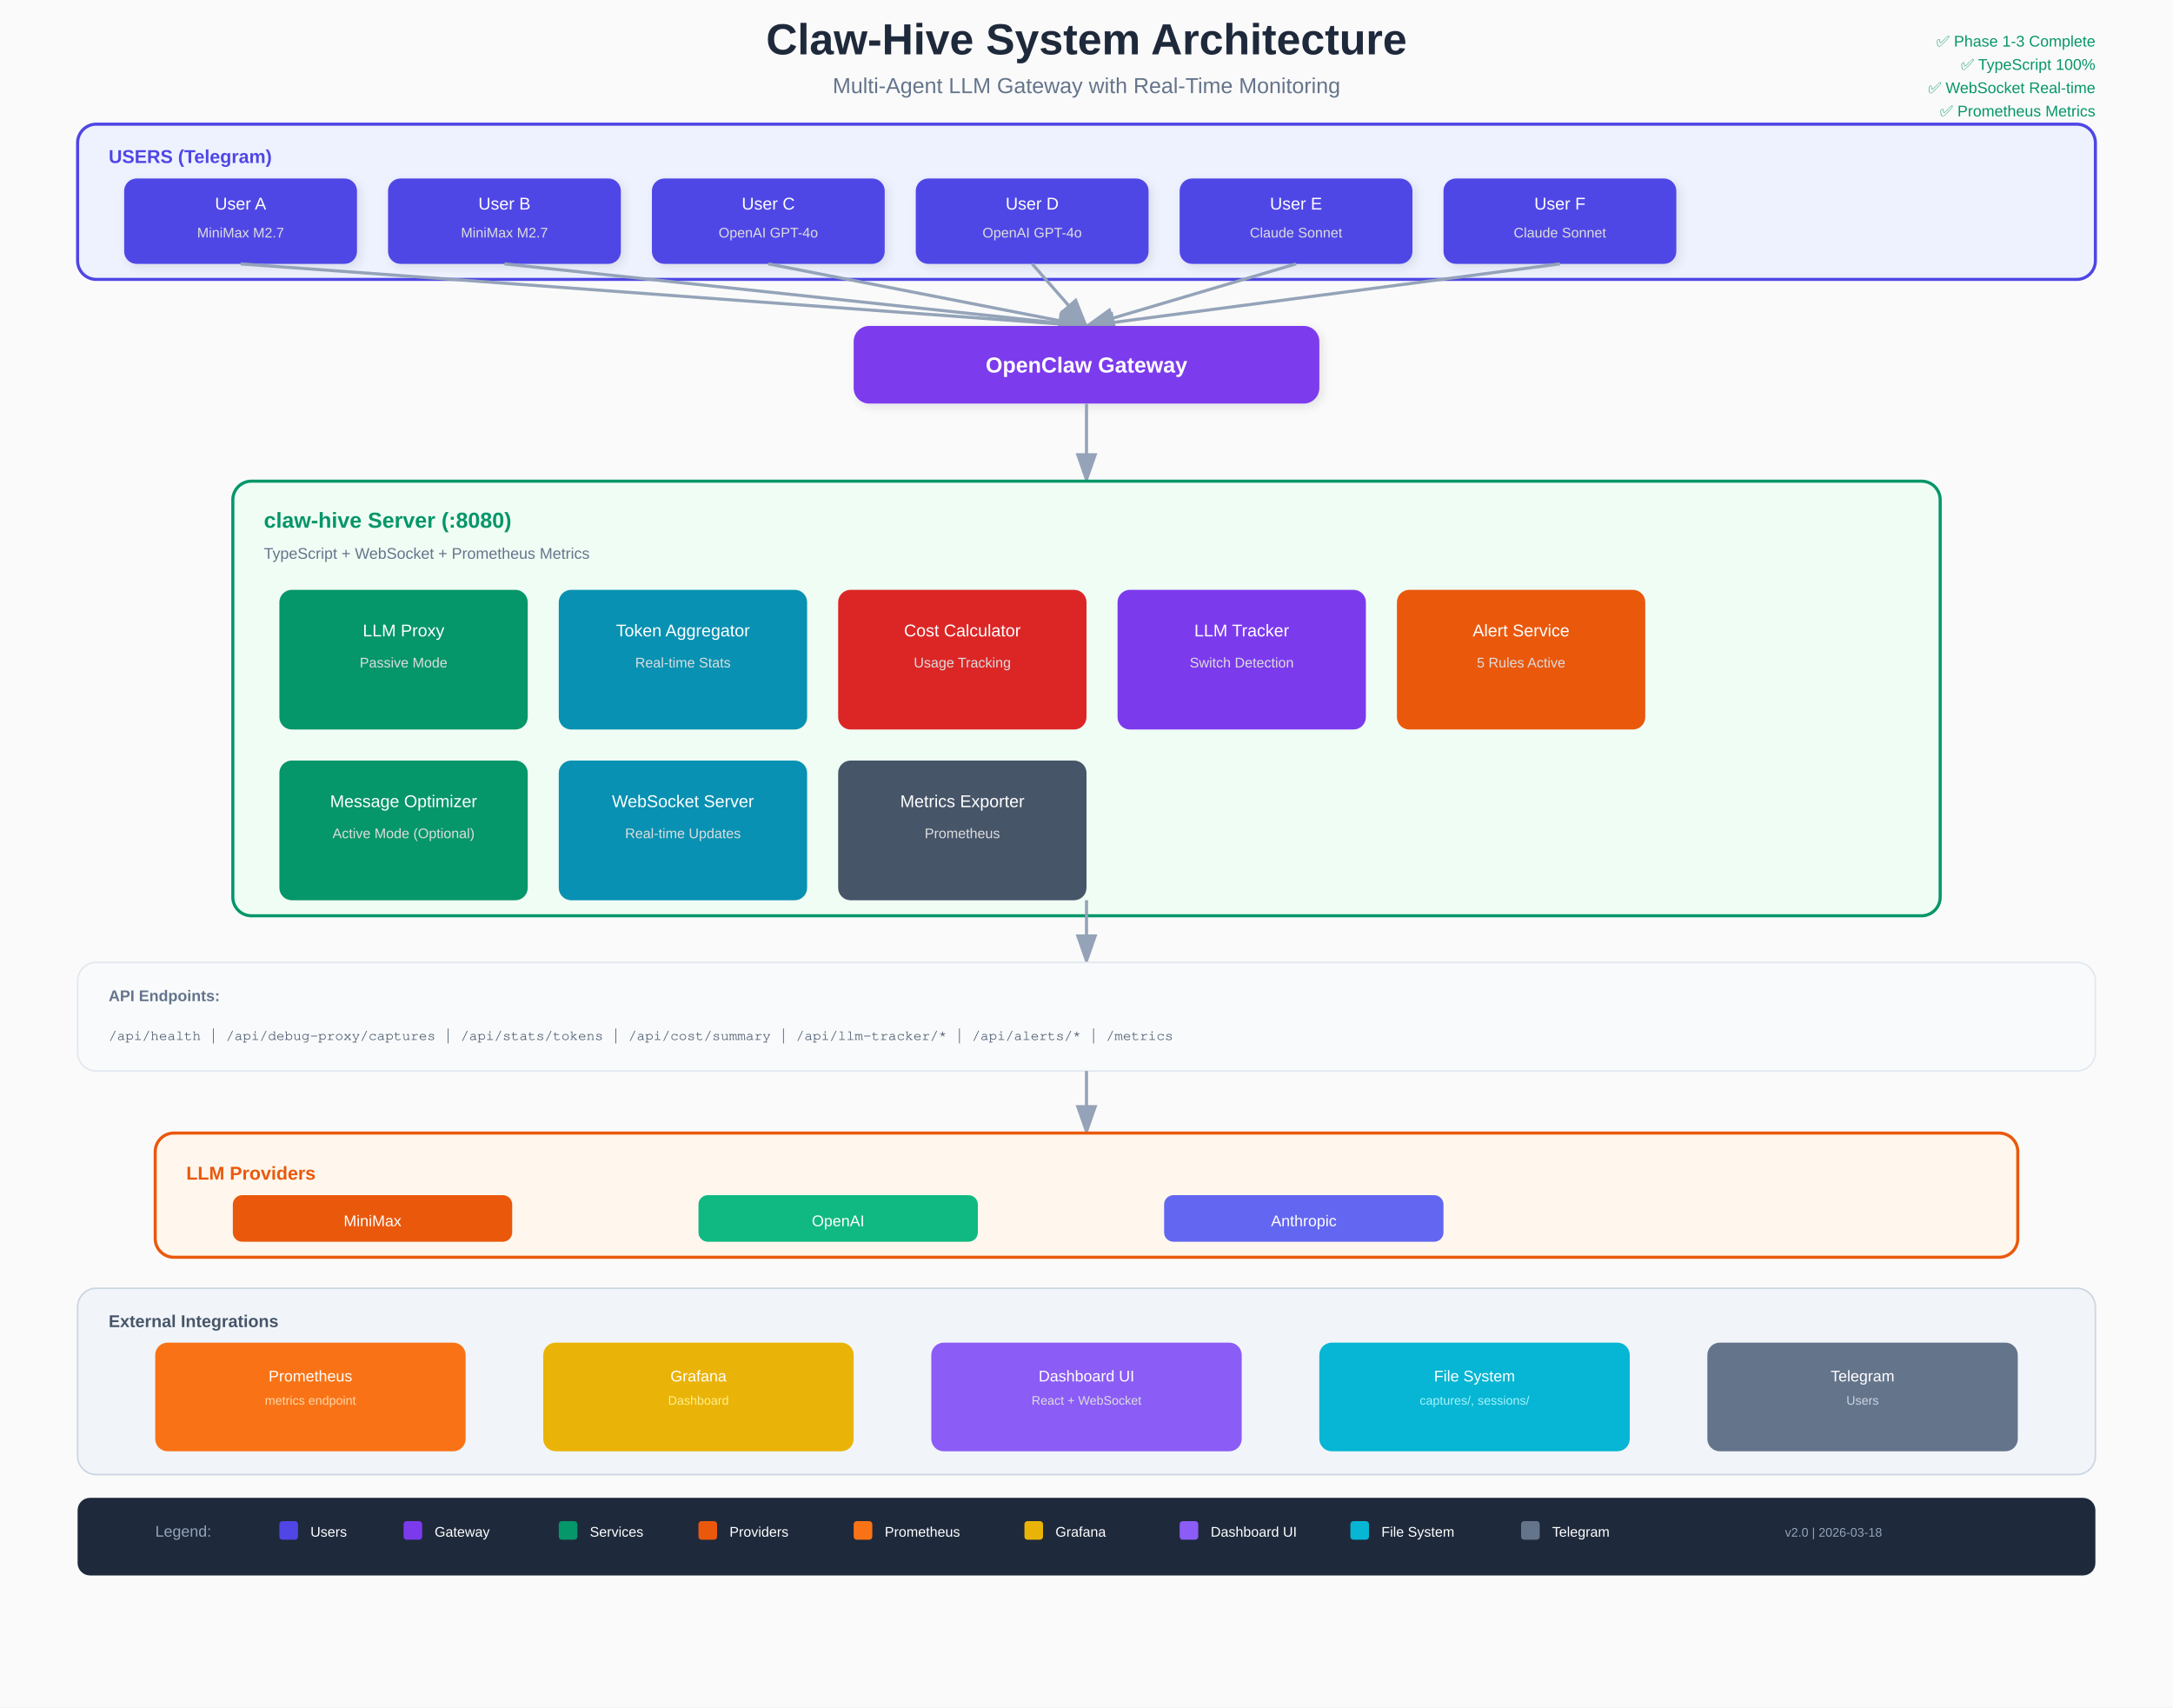
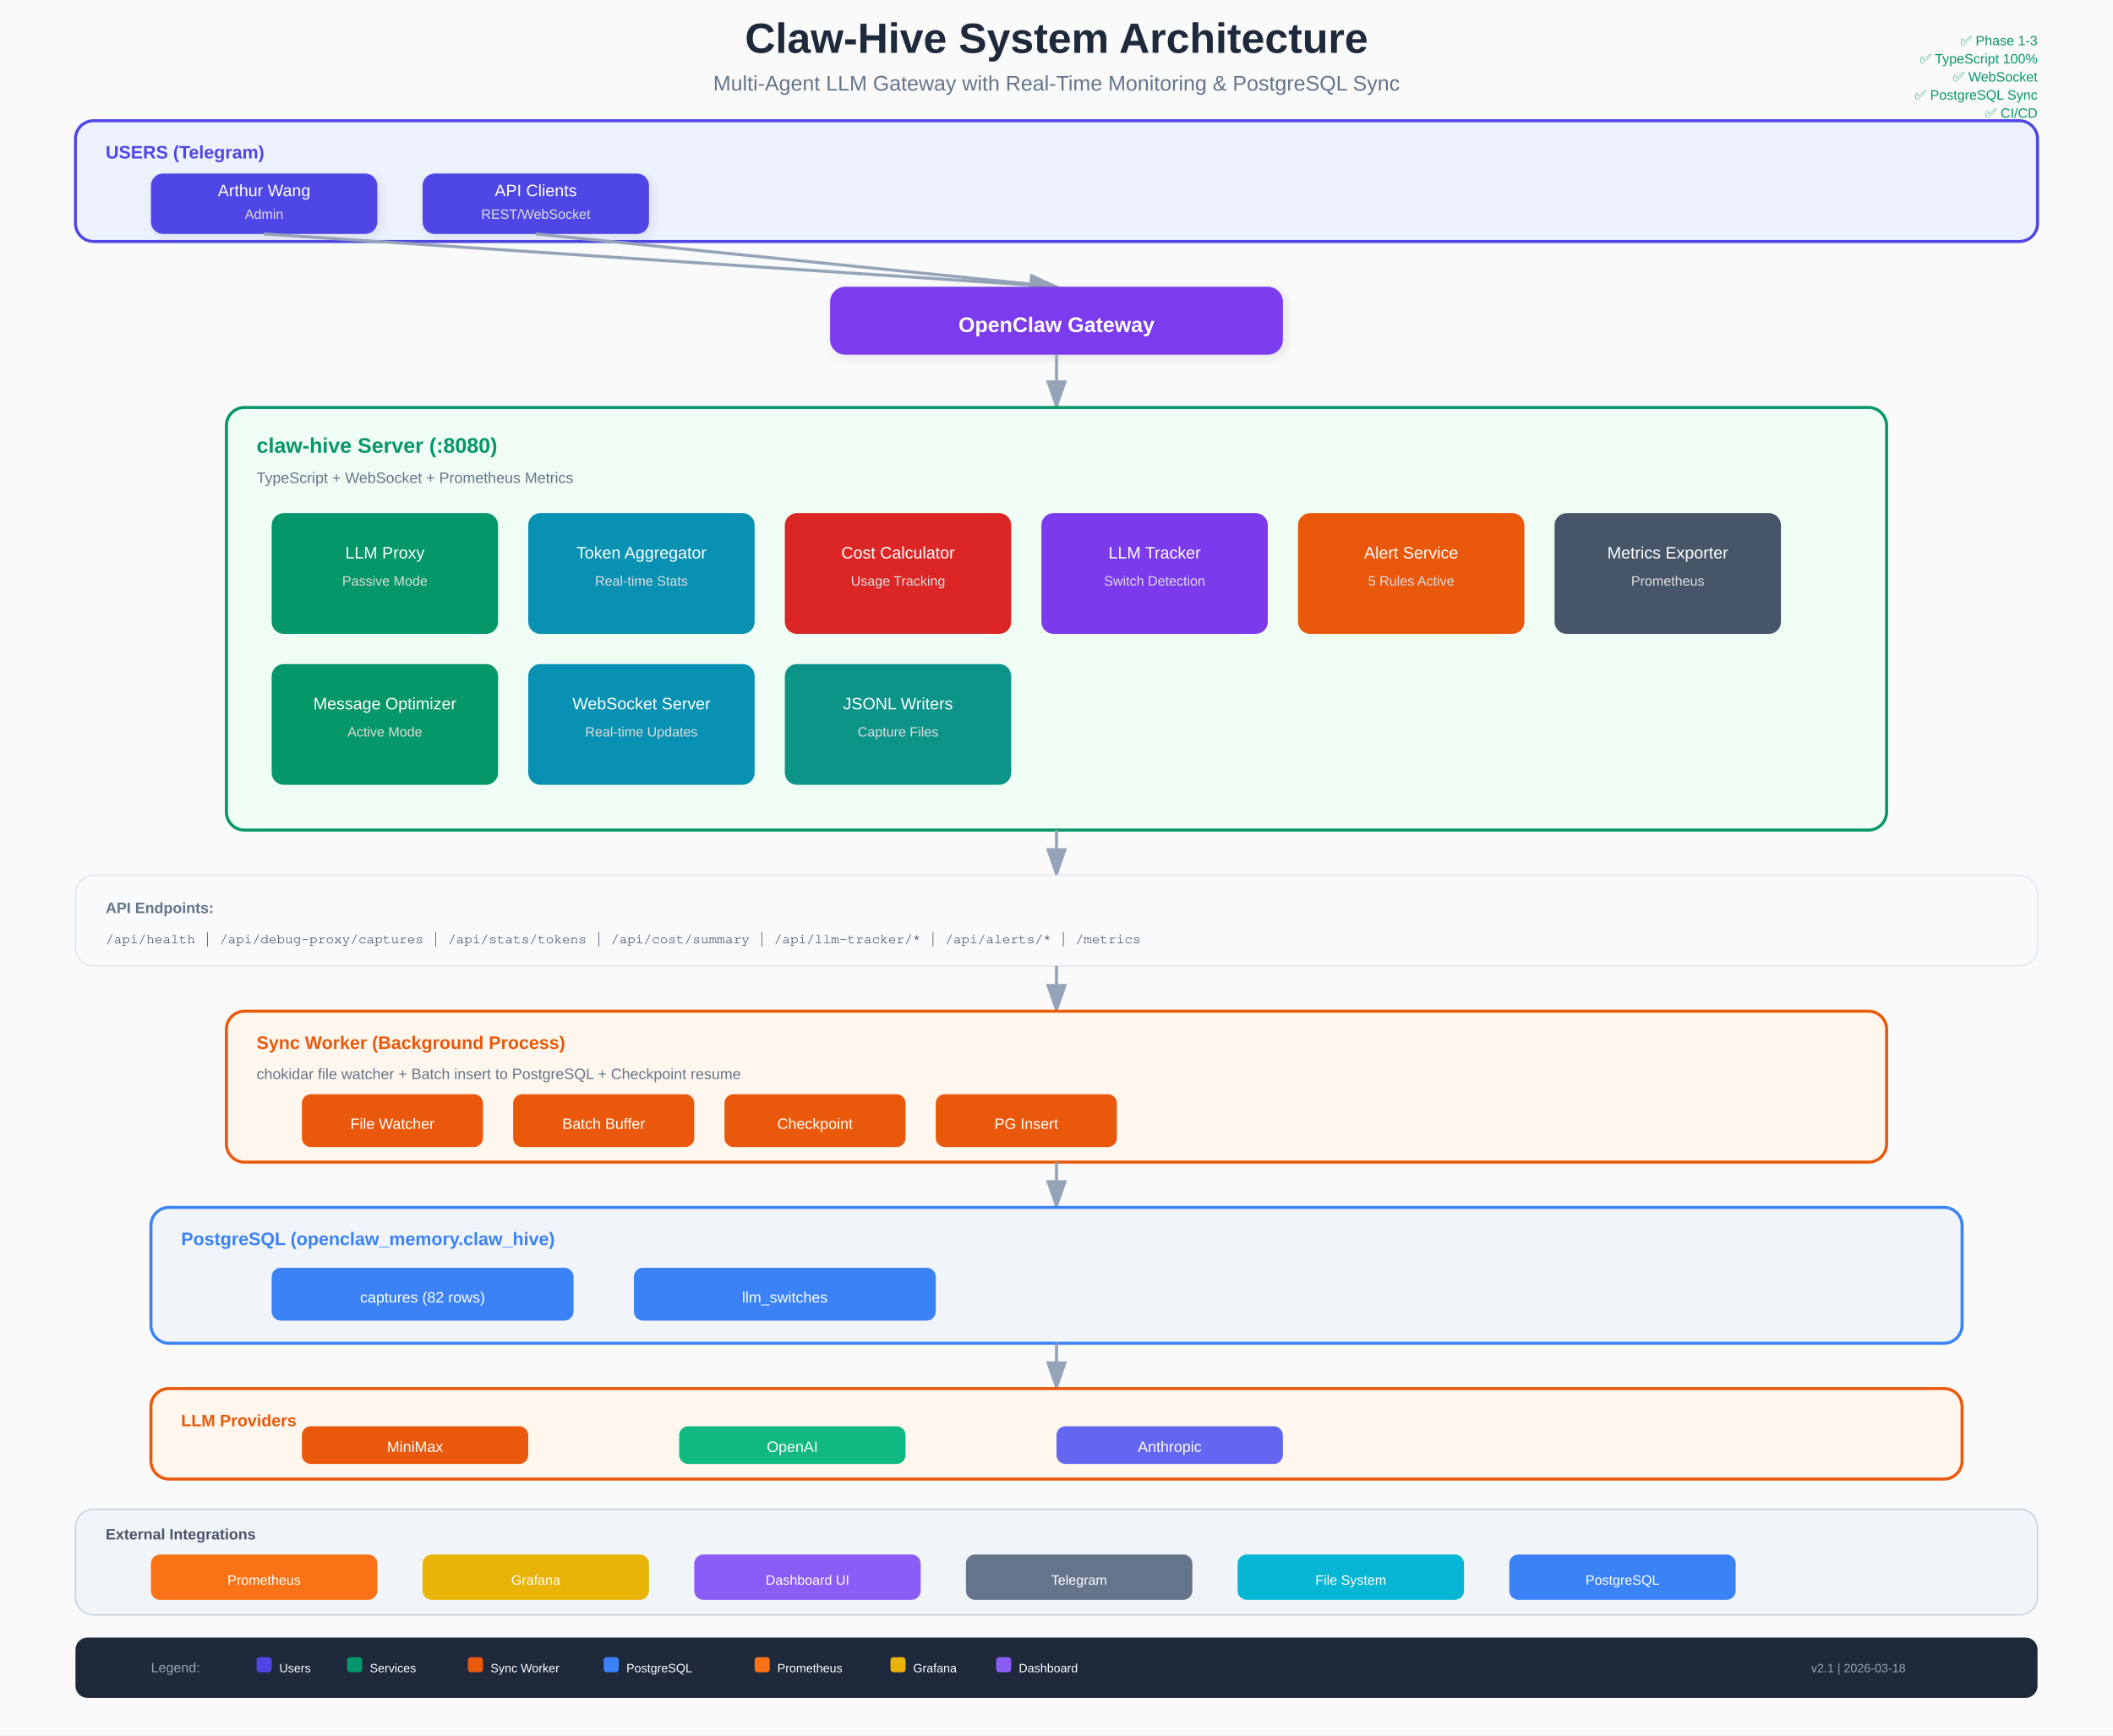
- <svg xmlns="http://www.w3.org/2000/svg" width="1400" height="1100">
+ <svg xmlns="http://www.w3.org/2000/svg" width="1400" height="1150">
  <defs>
    <marker id="arrow" markerWidth="10" markerHeight="7" refX="9" refY="3.5" orient="auto">
      <polygon points="0 0, 10 3.5, 0 7" fill="#94A3B8" />
    </marker>
    <linearGradient id="grad-blue" x1="0%" y1="0%" x2="100%" y2="0%">
      <stop offset="0%" style="stop-color:#4F46E5;stop-opacity:0.1" />
      <stop offset="100%" style="stop-color:#7C3AED;stop-opacity:0.1" />
    </linearGradient>
    <filter id="shadow" x="-20%" y="-20%" width="140%" height="140%">
      <feDropShadow dx="2" dy="2" stdDeviation="3" flood-opacity="0.1" />
    </filter>
  </defs>
  <rect width="100%" height="100%" fill="#FAFAFA" />
  <text x="700" y="35" font-family="Arial" font-size="28" font-weight="bold" fill="#1E293B" text-anchor="middle">Claw-Hive System Architecture</text>
-   <text x="700" y="60" font-family="Arial" font-size="14" fill="#64748B" text-anchor="middle">Multi-Agent LLM Gateway with Real-Time Monitoring</text>
-   <rect x="50" y="80" width="1300" height="100" rx="12" fill="#EEF2FF" stroke="#4F46E5" stroke-width="2" />
+   <text x="700" y="60" font-family="Arial" font-size="14" fill="#64748B" text-anchor="middle">Multi-Agent LLM Gateway with Real-Time Monitoring &amp; PostgreSQL Sync</text>
+   <rect x="50" y="80" width="1300" height="80" rx="12" fill="#EEF2FF" stroke="#4F46E5" stroke-width="2" />
  <text x="70" y="105" font-family="Arial" font-size="12" font-weight="bold" fill="#4F46E5">USERS (Telegram)</text>
-   <g transform="translate(80, 115)">
-     <rect x="0" y="0" width="150" height="55" rx="8" fill="#4F46E5" filter="url(#shadow)" />
-     <text x="75" y="20" font-family="Arial" font-size="11" fill="white" text-anchor="middle">User A</text>
-     <text x="75" y="38" font-family="Arial" font-size="9" fill="#DDD" text-anchor="middle">MiniMax M2.7</text>
+   <g transform="translate(100, 115)">
+     <rect x="0" y="0" width="150" height="40" rx="8" fill="#4F46E5" filter="url(#shadow)" />
+     <text x="75" y="15" font-family="Arial" font-size="11" fill="white" text-anchor="middle">Arthur Wang</text>
+     <text x="75" y="30" font-family="Arial" font-size="9" fill="#DDD" text-anchor="middle">Admin</text>
  </g>
-   <g transform="translate(250, 115)">
-     <rect x="0" y="0" width="150" height="55" rx="8" fill="#4F46E5" filter="url(#shadow)" />
-     <text x="75" y="20" font-family="Arial" font-size="11" fill="white" text-anchor="middle">User B</text>
-     <text x="75" y="38" font-family="Arial" font-size="9" fill="#DDD" text-anchor="middle">MiniMax M2.7</text>
+   <g transform="translate(280, 115)">
+     <rect x="0" y="0" width="150" height="40" rx="8" fill="#4F46E5" filter="url(#shadow)" />
+     <text x="75" y="15" font-family="Arial" font-size="11" fill="white" text-anchor="middle">API Clients</text>
+     <text x="75" y="30" font-family="Arial" font-size="9" fill="#DDD" text-anchor="middle">REST/WebSocket</text>
  </g>
-   <g transform="translate(420, 115)">
-     <rect x="0" y="0" width="150" height="55" rx="8" fill="#4F46E5" filter="url(#shadow)" />
-     <text x="75" y="20" font-family="Arial" font-size="11" fill="white" text-anchor="middle">User C</text>
-     <text x="75" y="38" font-family="Arial" font-size="9" fill="#DDD" text-anchor="middle">OpenAI GPT-4o</text>
-   </g>
-   <g transform="translate(590, 115)">
-     <rect x="0" y="0" width="150" height="55" rx="8" fill="#4F46E5" filter="url(#shadow)" />
-     <text x="75" y="20" font-family="Arial" font-size="11" fill="white" text-anchor="middle">User D</text>
-     <text x="75" y="38" font-family="Arial" font-size="9" fill="#DDD" text-anchor="middle">OpenAI GPT-4o</text>
-   </g>
-   <g transform="translate(760, 115)">
-     <rect x="0" y="0" width="150" height="55" rx="8" fill="#4F46E5" filter="url(#shadow)" />
-     <text x="75" y="20" font-family="Arial" font-size="11" fill="white" text-anchor="middle">User E</text>
-     <text x="75" y="38" font-family="Arial" font-size="9" fill="#DDD" text-anchor="middle">Claude Sonnet</text>
-   </g>
-   <g transform="translate(930, 115)">
-     <rect x="0" y="0" width="150" height="55" rx="8" fill="#4F46E5" filter="url(#shadow)" />
-     <text x="75" y="20" font-family="Arial" font-size="11" fill="white" text-anchor="middle">User F</text>
-     <text x="75" y="38" font-family="Arial" font-size="9" fill="#DDD" text-anchor="middle">Claude Sonnet</text>
-   </g>
-   <line x1="155" y1="170" x2="700" y2="210" stroke="#94A3B8" stroke-width="2" marker-end="url(#arrow)" />
-   <line x1="325" y1="170" x2="700" y2="210" stroke="#94A3B8" stroke-width="2" marker-end="url(#arrow)" />
-   <line x1="495" y1="170" x2="700" y2="210" stroke="#94A3B8" stroke-width="2" marker-end="url(#arrow)" />
-   <line x1="665" y1="170" x2="700" y2="210" stroke="#94A3B8" stroke-width="2" marker-end="url(#arrow)" />
-   <line x1="835" y1="170" x2="700" y2="210" stroke="#94A3B8" stroke-width="2" marker-end="url(#arrow)" />
-   <line x1="1005" y1="170" x2="700" y2="210" stroke="#94A3B8" stroke-width="2" marker-end="url(#arrow)" />
-   <rect x="550" y="210" width="300" height="50" rx="10" fill="#7C3AED" filter="url(#shadow)" />
-   <text x="700" y="240" font-family="Arial" font-size="14" font-weight="bold" fill="white" text-anchor="middle">OpenClaw Gateway</text>
-   <line x1="700" y1="260" x2="700" y2="310" stroke="#94A3B8" stroke-width="2" marker-end="url(#arrow)" />
-   <rect x="150" y="310" width="1100" height="280" rx="12" fill="#F0FDF4" stroke="#059669" stroke-width="2" />
-   <text x="170" y="340" font-family="Arial" font-size="14" font-weight="bold" fill="#059669">claw-hive Server (:8080)</text>
-   <text x="170" y="360" font-family="Arial" font-size="10" fill="#64748B">TypeScript + WebSocket + Prometheus Metrics</text>
-   <rect x="180" y="380" width="160" height="90" rx="8" fill="#059669" />
-   <text x="260" y="410" font-family="Arial" font-size="11" fill="white" text-anchor="middle">LLM Proxy</text>
-   <text x="260" y="430" font-family="Arial" font-size="9" fill="#DDD" text-anchor="middle">Passive Mode</text>
-   <rect x="360" y="380" width="160" height="90" rx="8" fill="#0891B2" />
-   <text x="440" y="410" font-family="Arial" font-size="11" fill="white" text-anchor="middle">Token Aggregator</text>
-   <text x="440" y="430" font-family="Arial" font-size="9" fill="#DDD" text-anchor="middle">Real-time Stats</text>
-   <rect x="540" y="380" width="160" height="90" rx="8" fill="#DC2626" />
-   <text x="620" y="410" font-family="Arial" font-size="11" fill="white" text-anchor="middle">Cost Calculator</text>
-   <text x="620" y="430" font-family="Arial" font-size="9" fill="#DDD" text-anchor="middle">Usage Tracking</text>
-   <rect x="720" y="380" width="160" height="90" rx="8" fill="#7C3AED" />
-   <text x="800" y="410" font-family="Arial" font-size="11" fill="white" text-anchor="middle">LLM Tracker</text>
-   <text x="800" y="430" font-family="Arial" font-size="9" fill="#DDD" text-anchor="middle">Switch Detection</text>
-   <rect x="900" y="380" width="160" height="90" rx="8" fill="#EA580C" />
-   <text x="980" y="410" font-family="Arial" font-size="11" fill="white" text-anchor="middle">Alert Service</text>
-   <text x="980" y="430" font-family="Arial" font-size="9" fill="#DDD" text-anchor="middle">5 Rules Active</text>
-   <rect x="180" y="490" width="160" height="90" rx="8" fill="#059669" />
-   <text x="260" y="520" font-family="Arial" font-size="11" fill="white" text-anchor="middle">Message Optimizer</text>
-   <text x="260" y="540" font-family="Arial" font-size="9" fill="#DDD" text-anchor="middle">Active Mode (Optional)</text>
-   <rect x="360" y="490" width="160" height="90" rx="8" fill="#0891B2" />
-   <text x="440" y="520" font-family="Arial" font-size="11" fill="white" text-anchor="middle">WebSocket Server</text>
-   <text x="440" y="540" font-family="Arial" font-size="9" fill="#DDD" text-anchor="middle">Real-time Updates</text>
-   <rect x="540" y="490" width="160" height="90" rx="8" fill="#475569" />
-   <text x="620" y="520" font-family="Arial" font-size="11" fill="white" text-anchor="middle">Metrics Exporter</text>
-   <text x="620" y="540" font-family="Arial" font-size="9" fill="#DDD" text-anchor="middle">Prometheus</text>
-   <line x1="700" y1="580" x2="700" y2="620" stroke="#94A3B8" stroke-width="2" marker-end="url(#arrow)" />
-   <rect x="50" y="620" width="1300" height="70" rx="12" fill="#F8FAFC" stroke="#E2E8F0" stroke-width="1" />
-   <text x="70" y="645" font-family="Arial" font-size="10" font-weight="bold" fill="#64748B">API Endpoints:</text>
-   <text x="70" y="670" font-family="Courier" font-size="9" fill="#475569">/api/health | /api/debug-proxy/captures | /api/stats/tokens | /api/cost/summary | /api/llm-tracker/* | /api/alerts/* | /metrics</text>
-   <line x1="700" y1="690" x2="700" y2="730" stroke="#94A3B8" stroke-width="2" marker-end="url(#arrow)" />
-   <rect x="100" y="730" width="1200" height="80" rx="12" fill="#FFF7ED" stroke="#EA580C" stroke-width="2" />
-   <text x="120" y="760" font-family="Arial" font-size="12" font-weight="bold" fill="#EA580C">LLM Providers</text>
-   <rect x="150" y="770" width="180" height="30" rx="6" fill="#EA580C" />
-   <text x="240" y="790" font-family="Arial" font-size="10" fill="white" text-anchor="middle">MiniMax</text>
-   <rect x="450" y="770" width="180" height="30" rx="6" fill="#10B981" />
-   <text x="540" y="790" font-family="Arial" font-size="10" fill="white" text-anchor="middle">OpenAI</text>
-   <rect x="750" y="770" width="180" height="30" rx="6" fill="#6366F1" />
-   <text x="840" y="790" font-family="Arial" font-size="10" fill="white" text-anchor="middle">Anthropic</text>
-   <rect x="50" y="830" width="1300" height="120" rx="12" fill="#F1F5F9" stroke="#CBD5E1" stroke-width="1" />
-   <text x="70" y="855" font-family="Arial" font-size="11" font-weight="bold" fill="#475569">External Integrations</text>
-   <rect x="100" y="865" width="200" height="70" rx="8" fill="#F97316" />
-   <text x="200" y="890" font-family="Arial" font-size="10" fill="white" text-anchor="middle">Prometheus</text>
-   <text x="200" y="905" font-family="Arial" font-size="8" fill="#FED7AA" text-anchor="middle">metrics endpoint</text>
-   <rect x="350" y="865" width="200" height="70" rx="8" fill="#EAB308" />
-   <text x="450" y="890" font-family="Arial" font-size="10" fill="white" text-anchor="middle">Grafana</text>
-   <text x="450" y="905" font-family="Arial" font-size="8" fill="#FEF08A" text-anchor="middle">Dashboard</text>
-   <rect x="600" y="865" width="200" height="70" rx="8" fill="#8B5CF6" />
-   <text x="700" y="890" font-family="Arial" font-size="10" fill="white" text-anchor="middle">Dashboard UI</text>
-   <text x="700" y="905" font-family="Arial" font-size="8" fill="#DDD" text-anchor="middle">React + WebSocket</text>
-   <rect x="850" y="865" width="200" height="70" rx="8" fill="#06B6D4" />
-   <text x="950" y="890" font-family="Arial" font-size="10" fill="white" text-anchor="middle">File System</text>
-   <text x="950" y="905" font-family="Arial" font-size="8" fill="#A5F3FC" text-anchor="middle">captures/, sessions/</text>
-   <rect x="1100" y="865" width="200" height="70" rx="8" fill="#64748B" />
-   <text x="1200" y="890" font-family="Arial" font-size="10" fill="white" text-anchor="middle">Telegram</text>
-   <text x="1200" y="905" font-family="Arial" font-size="8" fill="#CBD5E1" text-anchor="middle">Users</text>
-   <rect x="50" y="965" width="1300" height="50" rx="8" fill="#1E293B" />
-   <text x="100" y="990" font-family="Arial" font-size="10" fill="#94A3B8">Legend:</text>
-   <rect x="180" y="980" width="12" height="12" rx="2" fill="#4F46E5" />
-   <text x="200" y="990" font-family="Arial" font-size="9" fill="white">Users</text>
-   <rect x="260" y="980" width="12" height="12" rx="2" fill="#7C3AED" />
-   <text x="280" y="990" font-family="Arial" font-size="9" fill="white">Gateway</text>
-   <rect x="360" y="980" width="12" height="12" rx="2" fill="#059669" />
-   <text x="380" y="990" font-family="Arial" font-size="9" fill="white">Services</text>
-   <rect x="450" y="980" width="12" height="12" rx="2" fill="#EA580C" />
-   <text x="470" y="990" font-family="Arial" font-size="9" fill="white">Providers</text>
-   <rect x="550" y="980" width="12" height="12" rx="2" fill="#F97316" />
-   <text x="570" y="990" font-family="Arial" font-size="9" fill="white">Prometheus</text>
-   <rect x="660" y="980" width="12" height="12" rx="2" fill="#EAB308" />
-   <text x="680" y="990" font-family="Arial" font-size="9" fill="white">Grafana</text>
-   <rect x="760" y="980" width="12" height="12" rx="2" fill="#8B5CF6" />
-   <text x="780" y="990" font-family="Arial" font-size="9" fill="white">Dashboard UI</text>
-   <rect x="870" y="980" width="12" height="12" rx="2" fill="#06B6D4" />
-   <text x="890" y="990" font-family="Arial" font-size="9" fill="white">File System</text>
-   <rect x="980" y="980" width="12" height="12" rx="2" fill="#64748B" />
-   <text x="1000" y="990" font-family="Arial" font-size="9" fill="white">Telegram</text>
-   <text x="1150" y="990" font-family="Arial" font-size="8" fill="#94A3B8">v2.0 | 2026-03-18</text>
-   <text x="1350" y="30" font-family="Arial" font-size="10" fill="#059669" text-anchor="end">✅ Phase 1-3 Complete</text>
-   <text x="1350" y="45" font-family="Arial" font-size="10" fill="#059669" text-anchor="end">✅ TypeScript 100%</text>
-   <text x="1350" y="60" font-family="Arial" font-size="10" fill="#059669" text-anchor="end">✅ WebSocket Real-time</text>
-   <text x="1350" y="75" font-family="Arial" font-size="10" fill="#059669" text-anchor="end">✅ Prometheus Metrics</text>
+   <line x1="175" y1="155" x2="700" y2="190" stroke="#94A3B8" stroke-width="2" marker-end="url(#arrow)" />
+   <line x1="355" y1="155" x2="700" y2="190" stroke="#94A3B8" stroke-width="2" marker-end="url(#arrow)" />
+   <rect x="550" y="190" width="300" height="45" rx="10" fill="#7C3AED" filter="url(#shadow)" />
+   <text x="700" y="220" font-family="Arial" font-size="14" font-weight="bold" fill="white" text-anchor="middle">OpenClaw Gateway</text>
+   <line x1="700" y1="235" x2="700" y2="270" stroke="#94A3B8" stroke-width="2" marker-end="url(#arrow)" />
+   <rect x="150" y="270" width="1100" height="280" rx="12" fill="#F0FDF4" stroke="#059669" stroke-width="2" />
+   <text x="170" y="300" font-family="Arial" font-size="14" font-weight="bold" fill="#059669">claw-hive Server (:8080)</text>
+   <text x="170" y="320" font-family="Arial" font-size="10" fill="#64748B">TypeScript + WebSocket + Prometheus Metrics</text>
+   <rect x="180" y="340" width="150" height="80" rx="8" fill="#059669" />
+   <text x="255" y="370" font-family="Arial" font-size="11" fill="white" text-anchor="middle">LLM Proxy</text>
+   <text x="255" y="388" font-family="Arial" font-size="9" fill="#DDD" text-anchor="middle">Passive Mode</text>
+   <rect x="350" y="340" width="150" height="80" rx="8" fill="#0891B2" />
+   <text x="425" y="370" font-family="Arial" font-size="11" fill="white" text-anchor="middle">Token Aggregator</text>
+   <text x="425" y="388" font-family="Arial" font-size="9" fill="#DDD" text-anchor="middle">Real-time Stats</text>
+   <rect x="520" y="340" width="150" height="80" rx="8" fill="#DC2626" />
+   <text x="595" y="370" font-family="Arial" font-size="11" fill="white" text-anchor="middle">Cost Calculator</text>
+   <text x="595" y="388" font-family="Arial" font-size="9" fill="#DDD" text-anchor="middle">Usage Tracking</text>
+   <rect x="690" y="340" width="150" height="80" rx="8" fill="#7C3AED" />
+   <text x="765" y="370" font-family="Arial" font-size="11" fill="white" text-anchor="middle">LLM Tracker</text>
+   <text x="765" y="388" font-family="Arial" font-size="9" fill="#DDD" text-anchor="middle">Switch Detection</text>
+   <rect x="860" y="340" width="150" height="80" rx="8" fill="#EA580C" />
+   <text x="935" y="370" font-family="Arial" font-size="11" fill="white" text-anchor="middle">Alert Service</text>
+   <text x="935" y="388" font-family="Arial" font-size="9" fill="#DDD" text-anchor="middle">5 Rules Active</text>
+   <rect x="1030" y="340" width="150" height="80" rx="8" fill="#475569" />
+   <text x="1105" y="370" font-family="Arial" font-size="11" fill="white" text-anchor="middle">Metrics Exporter</text>
+   <text x="1105" y="388" font-family="Arial" font-size="9" fill="#DDD" text-anchor="middle">Prometheus</text>
+   <rect x="180" y="440" width="150" height="80" rx="8" fill="#059669" />
+   <text x="255" y="470" font-family="Arial" font-size="11" fill="white" text-anchor="middle">Message Optimizer</text>
+   <text x="255" y="488" font-family="Arial" font-size="9" fill="#DDD" text-anchor="middle">Active Mode</text>
+   <rect x="350" y="440" width="150" height="80" rx="8" fill="#0891B2" />
+   <text x="425" y="470" font-family="Arial" font-size="11" fill="white" text-anchor="middle">WebSocket Server</text>
+   <text x="425" y="488" font-family="Arial" font-size="9" fill="#DDD" text-anchor="middle">Real-time Updates</text>
+   <rect x="520" y="440" width="150" height="80" rx="8" fill="#0D9488" />
+   <text x="595" y="470" font-family="Arial" font-size="11" fill="white" text-anchor="middle">JSONL Writers</text>
+   <text x="595" y="488" font-family="Arial" font-size="9" fill="#DDD" text-anchor="middle">Capture Files</text>
+   <line x1="700" y1="550" x2="700" y2="580" stroke="#94A3B8" stroke-width="2" marker-end="url(#arrow)" />
+   <rect x="50" y="580" width="1300" height="60" rx="12" fill="#F8FAFC" stroke="#E2E8F0" stroke-width="1" />
+   <text x="70" y="605" font-family="Arial" font-size="10" font-weight="bold" fill="#64748B">API Endpoints:</text>
+   <text x="70" y="625" font-family="Courier" font-size="9" fill="#475569">/api/health | /api/debug-proxy/captures | /api/stats/tokens | /api/cost/summary | /api/llm-tracker/* | /api/alerts/* | /metrics</text>
+   <line x1="700" y1="640" x2="700" y2="670" stroke="#94A3B8" stroke-width="2" marker-end="url(#arrow)" />
+   <rect x="150" y="670" width="1100" height="100" rx="12" fill="#FFF7ED" stroke="#EA580C" stroke-width="2" />
+   <text x="170" y="695" font-family="Arial" font-size="12" font-weight="bold" fill="#EA580C">Sync Worker (Background Process)</text>
+   <text x="170" y="715" font-family="Arial" font-size="10" fill="#64748B">chokidar file watcher + Batch insert to PostgreSQL + Checkpoint resume</text>
+   <rect x="200" y="725" width="120" height="35" rx="6" fill="#EA580C" />
+   <text x="260" y="748" font-family="Arial" font-size="10" fill="white" text-anchor="middle">File Watcher</text>
+   <rect x="340" y="725" width="120" height="35" rx="6" fill="#EA580C" />
+   <text x="400" y="748" font-family="Arial" font-size="10" fill="white" text-anchor="middle">Batch Buffer</text>
+   <rect x="480" y="725" width="120" height="35" rx="6" fill="#EA580C" />
+   <text x="540" y="748" font-family="Arial" font-size="10" fill="white" text-anchor="middle">Checkpoint</text>
+   <rect x="620" y="725" width="120" height="35" rx="6" fill="#EA580C" />
+   <text x="680" y="748" font-family="Arial" font-size="10" fill="white" text-anchor="middle">PG Insert</text>
+   <line x1="700" y1="770" x2="700" y2="800" stroke="#94A3B8" stroke-width="2" marker-end="url(#arrow)" />
+   <rect x="100" y="800" width="1200" height="90" rx="12" fill="#F1F5F9" stroke="#3B82F6" stroke-width="2" />
+   <text x="120" y="825" font-family="Arial" font-size="12" font-weight="bold" fill="#3B82F6">PostgreSQL (openclaw_memory.claw_hive)</text>
+   <rect x="180" y="840" width="200" height="35" rx="6" fill="#3B82F6" />
+   <text x="280" y="863" font-family="Arial" font-size="10" fill="white" text-anchor="middle">captures (82 rows)</text>
+   <rect x="420" y="840" width="200" height="35" rx="6" fill="#3B82F6" />
+   <text x="520" y="863" font-family="Arial" font-size="10" fill="white" text-anchor="middle">llm_switches</text>
+   <line x1="700" y1="890" x2="700" y2="920" stroke="#94A3B8" stroke-width="2" marker-end="url(#arrow)" />
+   <rect x="100" y="920" width="1200" height="60" rx="12" fill="#FFF7ED" stroke="#EA580C" stroke-width="2" />
+   <text x="120" y="945" font-family="Arial" font-size="11" font-weight="bold" fill="#EA580C">LLM Providers</text>
+   <rect x="200" y="945" width="150" height="25" rx="6" fill="#EA580C" />
+   <text x="275" y="962" font-family="Arial" font-size="10" fill="white" text-anchor="middle">MiniMax</text>
+   <rect x="450" y="945" width="150" height="25" rx="6" fill="#10B981" />
+   <text x="525" y="962" font-family="Arial" font-size="10" fill="white" text-anchor="middle">OpenAI</text>
+   <rect x="700" y="945" width="150" height="25" rx="6" fill="#6366F1" />
+   <text x="775" y="962" font-family="Arial" font-size="10" fill="white" text-anchor="middle">Anthropic</text>
+   <rect x="50" y="1000" width="1300" height="70" rx="12" fill="#F1F5F9" stroke="#CBD5E1" stroke-width="1" />
+   <text x="70" y="1020" font-family="Arial" font-size="10" font-weight="bold" fill="#475569">External Integrations</text>
+   <rect x="100" y="1030" width="150" height="30" rx="6" fill="#F97316" />
+   <text x="175" y="1050" font-family="Arial" font-size="9" fill="white" text-anchor="middle">Prometheus</text>
+   <rect x="280" y="1030" width="150" height="30" rx="6" fill="#EAB308" />
+   <text x="355" y="1050" font-family="Arial" font-size="9" fill="white" text-anchor="middle">Grafana</text>
+   <rect x="460" y="1030" width="150" height="30" rx="6" fill="#8B5CF6" />
+   <text x="535" y="1050" font-family="Arial" font-size="9" fill="white" text-anchor="middle">Dashboard UI</text>
+   <rect x="640" y="1030" width="150" height="30" rx="6" fill="#64748B" />
+   <text x="715" y="1050" font-family="Arial" font-size="9" fill="white" text-anchor="middle">Telegram</text>
+   <rect x="820" y="1030" width="150" height="30" rx="6" fill="#06B6D4" />
+   <text x="895" y="1050" font-family="Arial" font-size="9" fill="white" text-anchor="middle">File System</text>
+   <rect x="1000" y="1030" width="150" height="30" rx="6" fill="#3B82F6" />
+   <text x="1075" y="1050" font-family="Arial" font-size="9" fill="white" text-anchor="middle">PostgreSQL</text>
+   <rect x="50" y="1085" width="1300" height="40" rx="8" fill="#1E293B" />
+   <text x="100" y="1108" font-family="Arial" font-size="9" fill="#94A3B8">Legend:</text>
+   <rect x="170" y="1098" width="10" height="10" rx="2" fill="#4F46E5" />
+   <text x="185" y="1108" font-family="Arial" font-size="8" fill="white">Users</text>
+   <rect x="230" y="1098" width="10" height="10" rx="2" fill="#059669" />
+   <text x="245" y="1108" font-family="Arial" font-size="8" fill="white">Services</text>
+   <rect x="310" y="1098" width="10" height="10" rx="2" fill="#EA580C" />
+   <text x="325" y="1108" font-family="Arial" font-size="8" fill="white">Sync Worker</text>
+   <rect x="400" y="1098" width="10" height="10" rx="2" fill="#3B82F6" />
+   <text x="415" y="1108" font-family="Arial" font-size="8" fill="white">PostgreSQL</text>
+   <rect x="500" y="1098" width="10" height="10" rx="2" fill="#F97316" />
+   <text x="515" y="1108" font-family="Arial" font-size="8" fill="white">Prometheus</text>
+   <rect x="590" y="1098" width="10" height="10" rx="2" fill="#EAB308" />
+   <text x="605" y="1108" font-family="Arial" font-size="8" fill="white">Grafana</text>
+   <rect x="660" y="1098" width="10" height="10" rx="2" fill="#8B5CF6" />
+   <text x="675" y="1108" font-family="Arial" font-size="8" fill="white">Dashboard</text>
+   <text x="1200" y="1108" font-family="Arial" font-size="8" fill="#94A3B8">v2.1 | 2026-03-18</text>
+   <text x="1350" y="30" font-family="Arial" font-size="9" fill="#059669" text-anchor="end">✅ Phase 1-3</text>
+   <text x="1350" y="42" font-family="Arial" font-size="9" fill="#059669" text-anchor="end">✅ TypeScript 100%</text>
+   <text x="1350" y="54" font-family="Arial" font-size="9" fill="#059669" text-anchor="end">✅ WebSocket</text>
+   <text x="1350" y="66" font-family="Arial" font-size="9" fill="#059669" text-anchor="end">✅ PostgreSQL Sync</text>
+   <text x="1350" y="78" font-family="Arial" font-size="9" fill="#059669" text-anchor="end">✅ CI/CD</text>
</svg>
